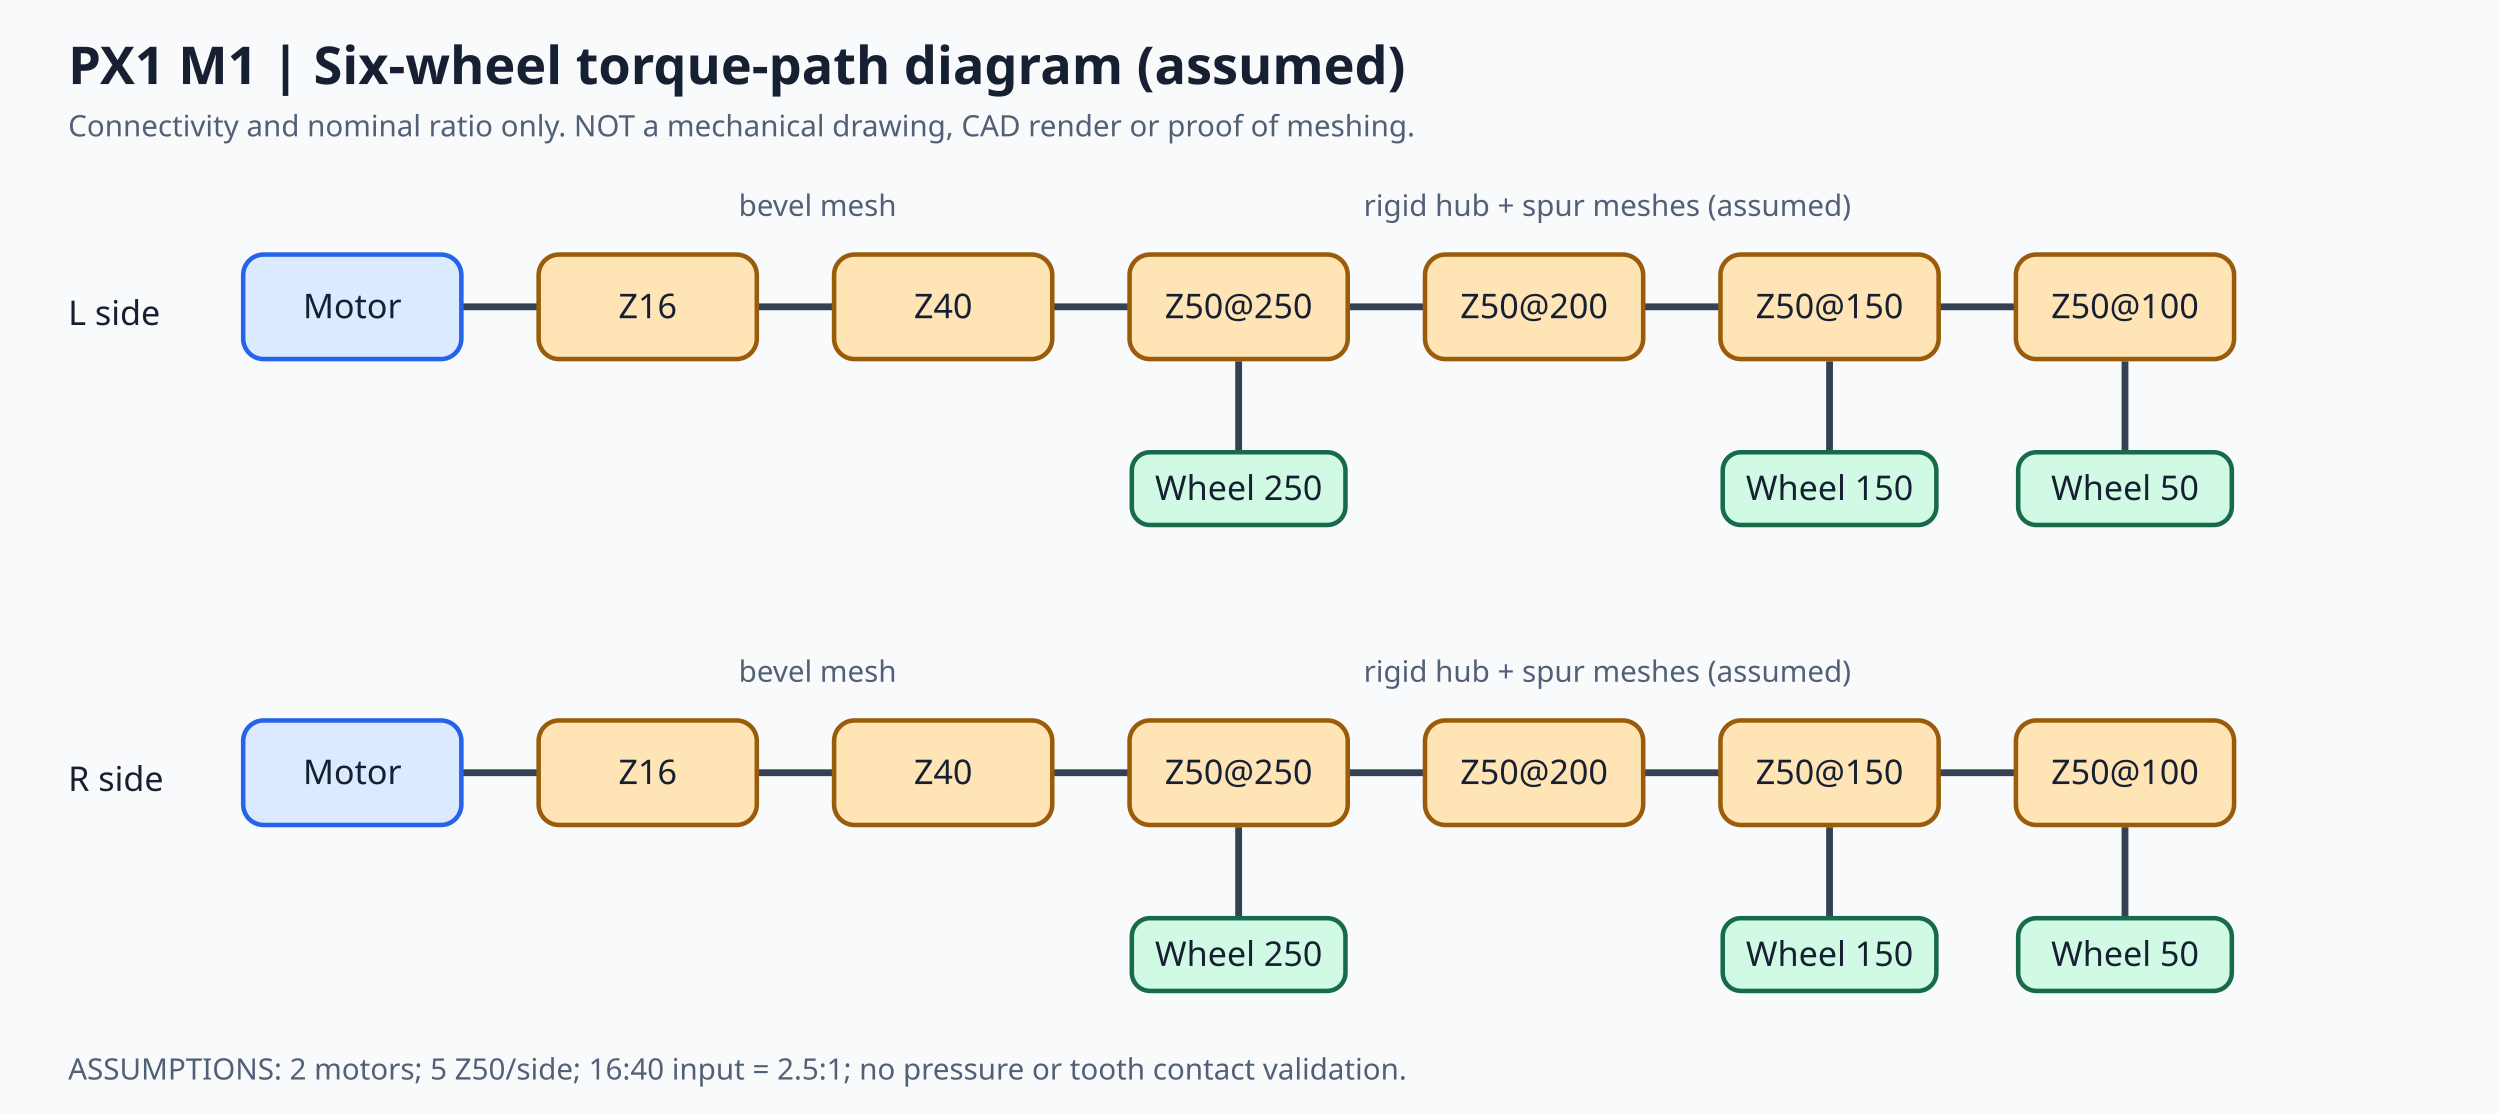
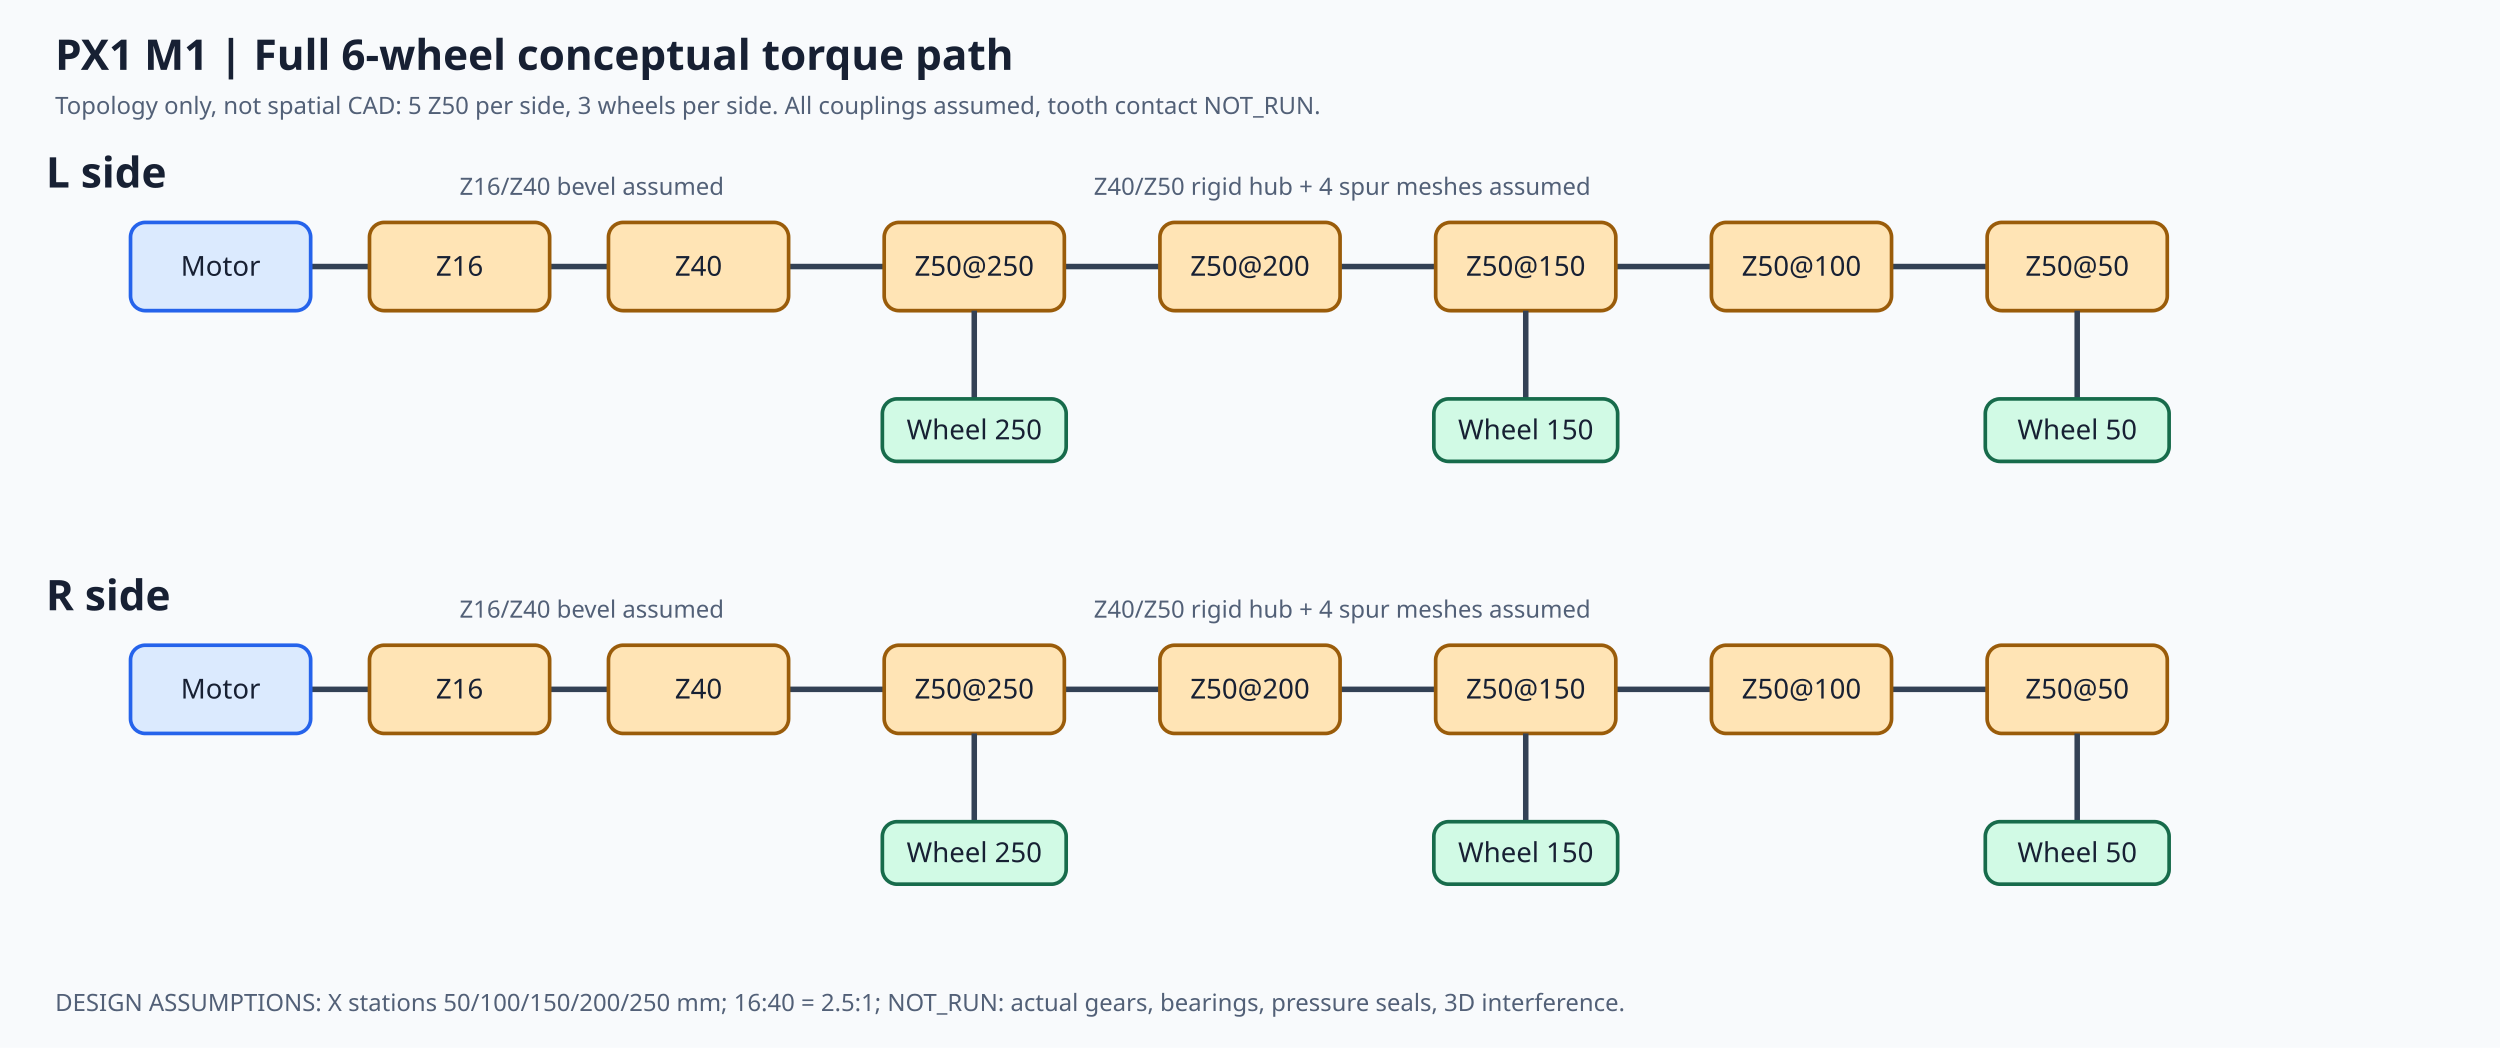
- <svg xmlns="http://www.w3.org/2000/svg" width="1100" height="490" viewBox="0 0 1100 490">
-   <rect width="1100" height="490" fill="#f8fafc" />
+ <svg xmlns="http://www.w3.org/2000/svg" width="1360" height="570" viewBox="0 0 1360 570">
+   <rect width="1360" height="570" fill="#f8fafc" />
  <style>text{font:15px sans-serif;fill:#172033}.h{font:bold 23px sans-serif}.note{font:13px sans-serif;fill:#526077}.gear{fill:#ffe4b5;stroke:#9a5c0a;stroke-width:2}.wheel{fill:#d1fae5;stroke:#176b4b;stroke-width:2}.motor{fill:#dbeafe;stroke:#2563eb;stroke-width:2}line{stroke:#334155;stroke-width:3}</style>
-   <text x="30" y="37" class="h">PX1 M1 | Six-wheel torque-path diagram (assumed)</text>
-   <text x="30" y="60" class="note">Connectivity and nominal ratio only. NOT a mechanical drawing, CAD render or proof of meshing.</text>
-   <text x="30" y="143">L side</text>
-   <line x1="185" y1="135" x2="255" y2="135" />
-   <line x1="315" y1="135" x2="385" y2="135" />
-   <line x1="445" y1="135" x2="515" y2="135" />
-   <line x1="575" y1="135" x2="645" y2="135" />
-   <line x1="705" y1="135" x2="775" y2="135" />
-   <line x1="835" y1="135" x2="905" y2="135" />
-   <rect class="motor" x="107" y="112" width="96" height="46" rx="9" />
-   <text x="155" y="140" text-anchor="middle">Motor</text>
-   <rect class="gear" x="237" y="112" width="96" height="46" rx="9" />
-   <text x="285" y="140" text-anchor="middle">Z16</text>
-   <rect class="gear" x="367" y="112" width="96" height="46" rx="9" />
-   <text x="415" y="140" text-anchor="middle">Z40</text>
-   <rect class="gear" x="497" y="112" width="96" height="46" rx="9" />
-   <text x="545" y="140" text-anchor="middle">Z50@250</text>
-   <rect class="gear" x="627" y="112" width="96" height="46" rx="9" />
-   <text x="675" y="140" text-anchor="middle">Z50@200</text>
-   <rect class="gear" x="757" y="112" width="96" height="46" rx="9" />
-   <text x="805" y="140" text-anchor="middle">Z50@150</text>
-   <rect class="gear" x="887" y="112" width="96" height="46" rx="9" />
-   <text x="935" y="140" text-anchor="middle">Z50@100</text>
-   <line x1="545" y1="159" x2="545" y2="199" />
-   <rect class="wheel" x="498" y="199" width="94" height="32" rx="8" />
-   <text x="545" y="220" text-anchor="middle">Wheel 250</text>
-   <line x1="805" y1="159" x2="805" y2="199" />
-   <rect class="wheel" x="758" y="199" width="94" height="32" rx="8" />
-   <text x="805" y="220" text-anchor="middle">Wheel 150</text>
-   <line x1="935" y1="159" x2="935" y2="199" />
-   <rect class="wheel" x="888" y="199" width="94" height="32" rx="8" />
-   <text x="935" y="220" text-anchor="middle">Wheel 50</text>
-   <text x="325" y="95" class="note">bevel mesh</text>
-   <text x="600" y="95" class="note">rigid hub + spur meshes (assumed)</text>
-   <text x="30" y="348">R side</text>
-   <line x1="185" y1="340" x2="255" y2="340" />
-   <line x1="315" y1="340" x2="385" y2="340" />
-   <line x1="445" y1="340" x2="515" y2="340" />
-   <line x1="575" y1="340" x2="645" y2="340" />
-   <line x1="705" y1="340" x2="775" y2="340" />
-   <line x1="835" y1="340" x2="905" y2="340" />
-   <rect class="motor" x="107" y="317" width="96" height="46" rx="9" />
-   <text x="155" y="345" text-anchor="middle">Motor</text>
-   <rect class="gear" x="237" y="317" width="96" height="46" rx="9" />
-   <text x="285" y="345" text-anchor="middle">Z16</text>
-   <rect class="gear" x="367" y="317" width="96" height="46" rx="9" />
-   <text x="415" y="345" text-anchor="middle">Z40</text>
-   <rect class="gear" x="497" y="317" width="96" height="46" rx="9" />
-   <text x="545" y="345" text-anchor="middle">Z50@250</text>
-   <rect class="gear" x="627" y="317" width="96" height="46" rx="9" />
-   <text x="675" y="345" text-anchor="middle">Z50@200</text>
-   <rect class="gear" x="757" y="317" width="96" height="46" rx="9" />
-   <text x="805" y="345" text-anchor="middle">Z50@150</text>
-   <rect class="gear" x="887" y="317" width="96" height="46" rx="9" />
-   <text x="935" y="345" text-anchor="middle">Z50@100</text>
-   <line x1="545" y1="364" x2="545" y2="404" />
-   <rect class="wheel" x="498" y="404" width="94" height="32" rx="8" />
-   <text x="545" y="425" text-anchor="middle">Wheel 250</text>
-   <line x1="805" y1="364" x2="805" y2="404" />
-   <rect class="wheel" x="758" y="404" width="94" height="32" rx="8" />
-   <text x="805" y="425" text-anchor="middle">Wheel 150</text>
-   <line x1="935" y1="364" x2="935" y2="404" />
-   <rect class="wheel" x="888" y="404" width="94" height="32" rx="8" />
-   <text x="935" y="425" text-anchor="middle">Wheel 50</text>
-   <text x="325" y="300" class="note">bevel mesh</text>
-   <text x="600" y="300" class="note">rigid hub + spur meshes (assumed)</text>
-   <text x="30" y="475" class="note">ASSUMPTIONS: 2 motors; 5 Z50/side; 16:40 input = 2.5:1; no pressure or tooth contact validation.</text>
+   <text x="30" y="38" class="h">PX1 M1 | Full 6-wheel conceptual torque path</text>
+   <text x="30" y="62" class="note">Topology only, not spatial CAD: 5 Z50 per side, 3 wheels per side. All couplings assumed, tooth contact NOT_RUN.</text>
+   <text x="25" y="102" class="h">L side</text>
+   <line x1="167" y1="145" x2="203" y2="145" />
+   <line x1="297" y1="145" x2="333" y2="145" />
+   <line x1="427" y1="145" x2="483" y2="145" />
+   <line x1="577" y1="145" x2="633" y2="145" />
+   <line x1="727" y1="145" x2="783" y2="145" />
+   <line x1="877" y1="145" x2="933" y2="145" />
+   <line x1="1027" y1="145" x2="1083" y2="145" />
+   <rect class="motor" x="71" y="121" width="98" height="48" rx="8" />
+   <text x="120" y="150" text-anchor="middle">Motor</text>
+   <rect class="gear" x="201" y="121" width="98" height="48" rx="8" />
+   <text x="250" y="150" text-anchor="middle">Z16</text>
+   <rect class="gear" x="331" y="121" width="98" height="48" rx="8" />
+   <text x="380" y="150" text-anchor="middle">Z40</text>
+   <rect class="gear" x="481" y="121" width="98" height="48" rx="8" />
+   <text x="530" y="150" text-anchor="middle">Z50@250</text>
+   <rect class="gear" x="631" y="121" width="98" height="48" rx="8" />
+   <text x="680" y="150" text-anchor="middle">Z50@200</text>
+   <rect class="gear" x="781" y="121" width="98" height="48" rx="8" />
+   <text x="830" y="150" text-anchor="middle">Z50@150</text>
+   <rect class="gear" x="931" y="121" width="98" height="48" rx="8" />
+   <text x="980" y="150" text-anchor="middle">Z50@100</text>
+   <rect class="gear" x="1081" y="121" width="98" height="48" rx="8" />
+   <text x="1130" y="150" text-anchor="middle">Z50@50</text>
+   <line x1="530" y1="169" x2="530" y2="217" />
+   <rect class="wheel" x="480" y="217" width="100" height="34" rx="8" />
+   <text x="530" y="239" text-anchor="middle">Wheel 250</text>
+   <line x1="830" y1="169" x2="830" y2="217" />
+   <rect class="wheel" x="780" y="217" width="100" height="34" rx="8" />
+   <text x="830" y="239" text-anchor="middle">Wheel 150</text>
+   <line x1="1130" y1="169" x2="1130" y2="217" />
+   <rect class="wheel" x="1080" y="217" width="100" height="34" rx="8" />
+   <text x="1130" y="239" text-anchor="middle">Wheel 50</text>
+   <text class="note" x="250" y="106">Z16/Z40 bevel assumed</text>
+   <text class="note" x="595" y="106">Z40/Z50 rigid hub + 4 spur meshes assumed</text>
+   <text x="25" y="332" class="h">R side</text>
+   <line x1="167" y1="375" x2="203" y2="375" />
+   <line x1="297" y1="375" x2="333" y2="375" />
+   <line x1="427" y1="375" x2="483" y2="375" />
+   <line x1="577" y1="375" x2="633" y2="375" />
+   <line x1="727" y1="375" x2="783" y2="375" />
+   <line x1="877" y1="375" x2="933" y2="375" />
+   <line x1="1027" y1="375" x2="1083" y2="375" />
+   <rect class="motor" x="71" y="351" width="98" height="48" rx="8" />
+   <text x="120" y="380" text-anchor="middle">Motor</text>
+   <rect class="gear" x="201" y="351" width="98" height="48" rx="8" />
+   <text x="250" y="380" text-anchor="middle">Z16</text>
+   <rect class="gear" x="331" y="351" width="98" height="48" rx="8" />
+   <text x="380" y="380" text-anchor="middle">Z40</text>
+   <rect class="gear" x="481" y="351" width="98" height="48" rx="8" />
+   <text x="530" y="380" text-anchor="middle">Z50@250</text>
+   <rect class="gear" x="631" y="351" width="98" height="48" rx="8" />
+   <text x="680" y="380" text-anchor="middle">Z50@200</text>
+   <rect class="gear" x="781" y="351" width="98" height="48" rx="8" />
+   <text x="830" y="380" text-anchor="middle">Z50@150</text>
+   <rect class="gear" x="931" y="351" width="98" height="48" rx="8" />
+   <text x="980" y="380" text-anchor="middle">Z50@100</text>
+   <rect class="gear" x="1081" y="351" width="98" height="48" rx="8" />
+   <text x="1130" y="380" text-anchor="middle">Z50@50</text>
+   <line x1="530" y1="399" x2="530" y2="447" />
+   <rect class="wheel" x="480" y="447" width="100" height="34" rx="8" />
+   <text x="530" y="469" text-anchor="middle">Wheel 250</text>
+   <line x1="830" y1="399" x2="830" y2="447" />
+   <rect class="wheel" x="780" y="447" width="100" height="34" rx="8" />
+   <text x="830" y="469" text-anchor="middle">Wheel 150</text>
+   <line x1="1130" y1="399" x2="1130" y2="447" />
+   <rect class="wheel" x="1080" y="447" width="100" height="34" rx="8" />
+   <text x="1130" y="469" text-anchor="middle">Wheel 50</text>
+   <text class="note" x="250" y="336">Z16/Z40 bevel assumed</text>
+   <text class="note" x="595" y="336">Z40/Z50 rigid hub + 4 spur meshes assumed</text>
+   <text x="30" y="550" class="note">DESIGN ASSUMPTIONS: X stations 50/100/150/200/250 mm; 16:40 = 2.5:1; NOT_RUN: actual gears, bearings, pressure seals, 3D interference.</text>
</svg>
